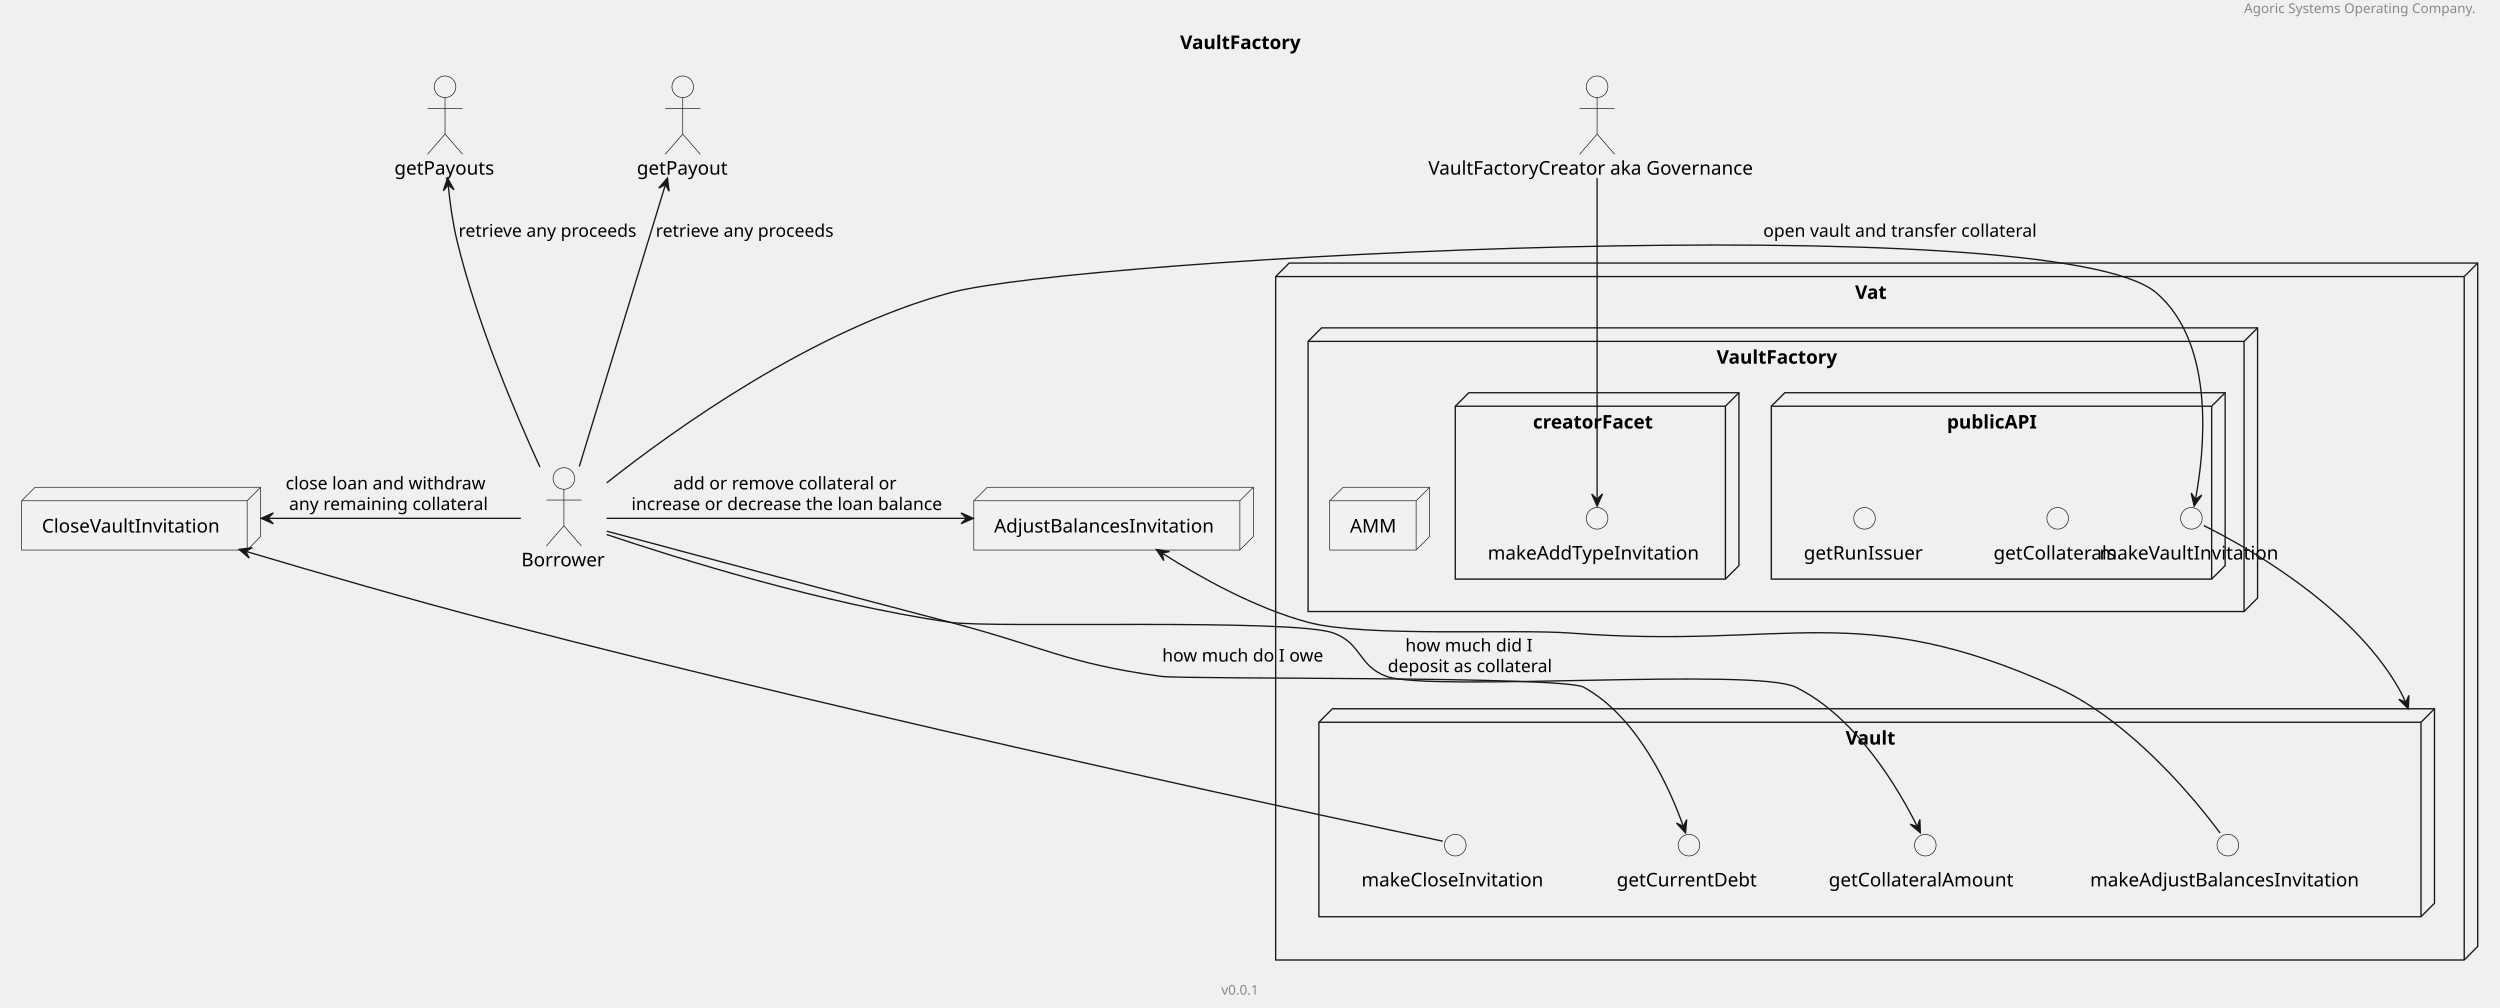
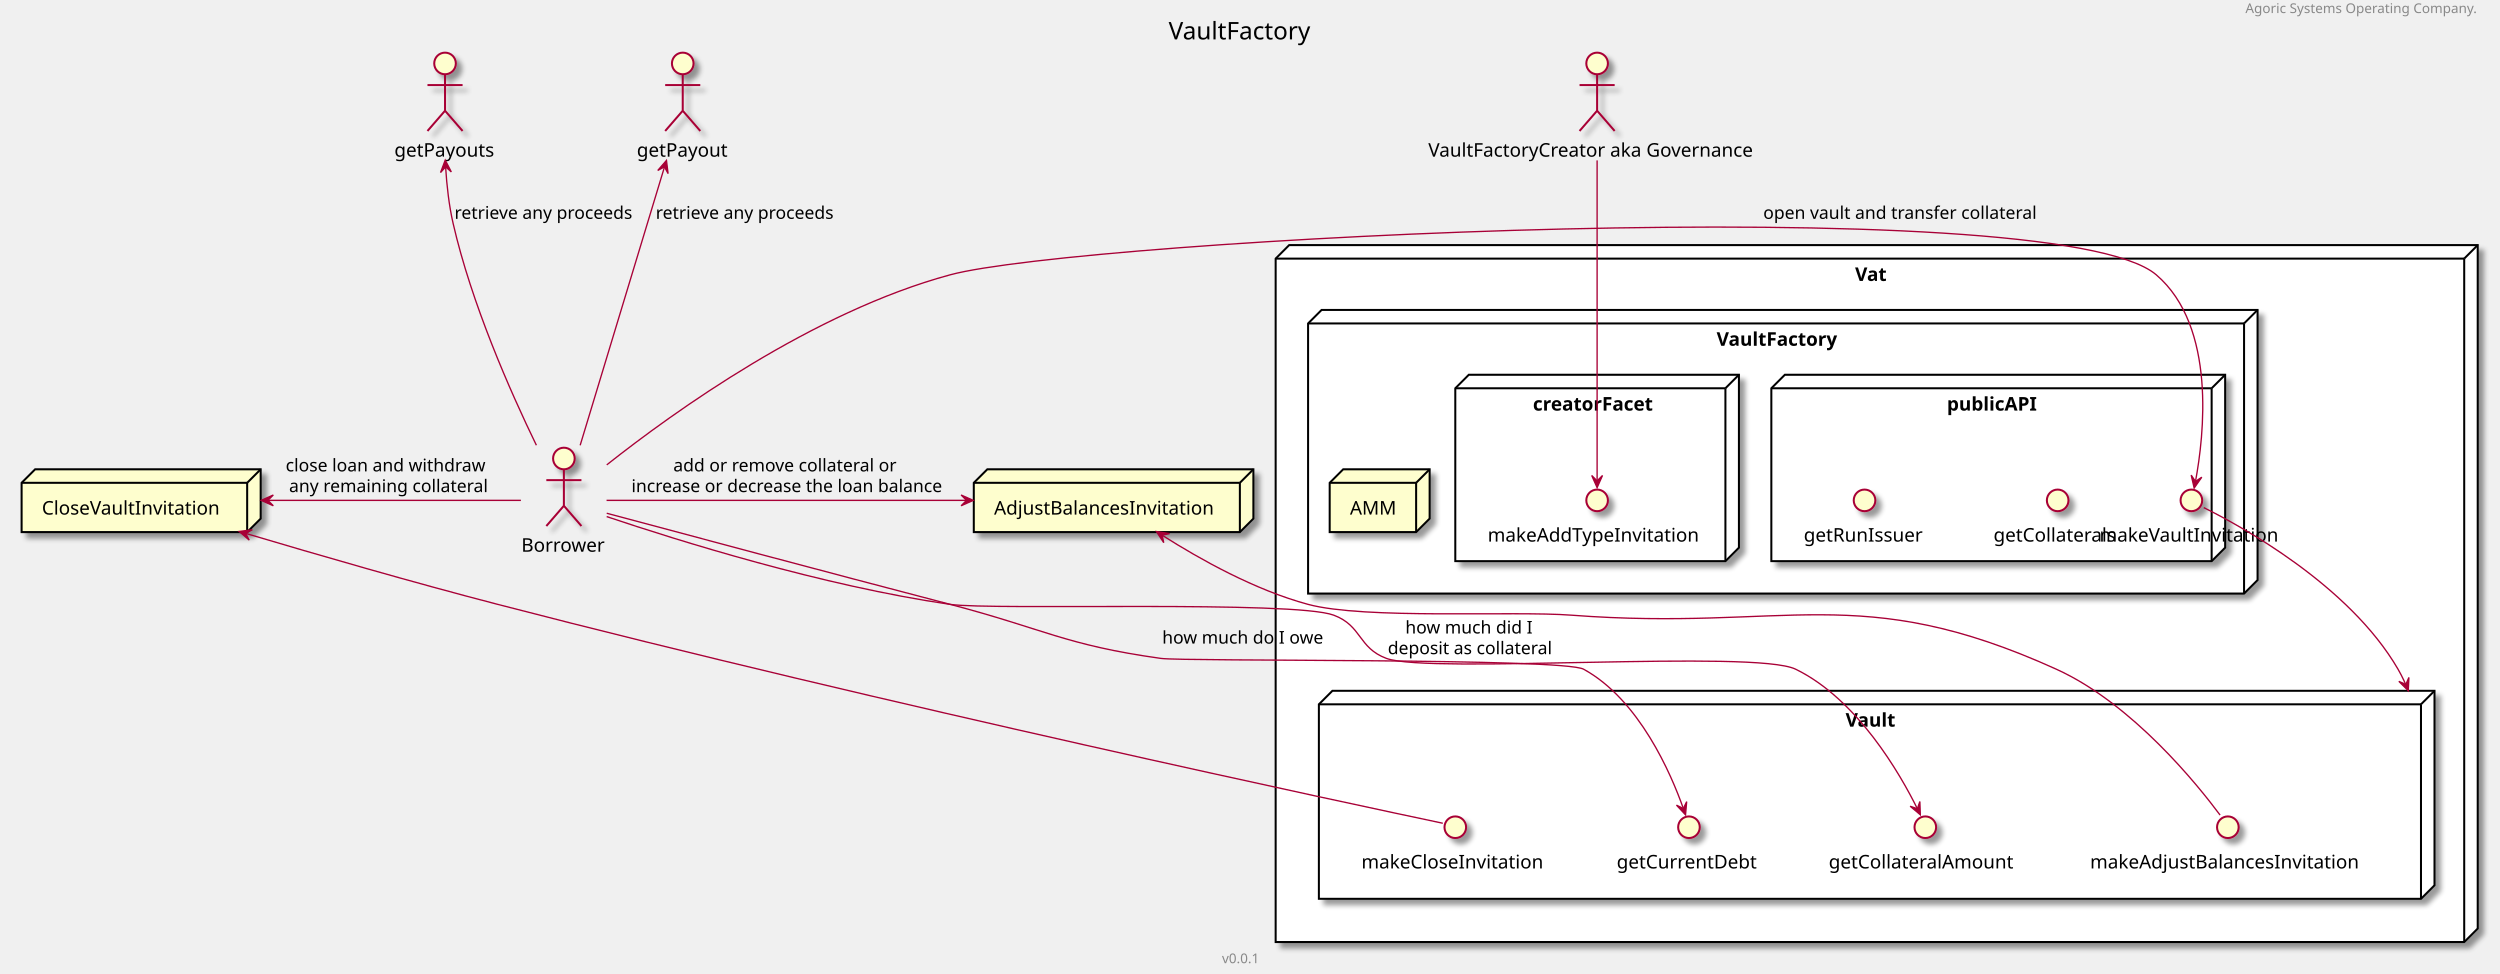
- <svg xmlns="http://www.w3.org/2000/svg" contentStyleType="text/css" height="746px" preserveAspectRatio="none" style="width:1851px;height:746px;background:#FFFFFF;" version="1.1" viewBox="0 0 1851 746" width="1851px" zoomAndPan="magnify">
-   <defs />
+ <svg xmlns="http://www.w3.org/2000/svg" contentScriptType="application/ecmascript" contentStyleType="text/css" height="721px" preserveAspectRatio="none" style="width:1851px;height:721px;background:#FFFFFF;" version="1.1" viewBox="0 0 1851 721" width="1851px" zoomAndPan="magnify">
+   <defs>
+     <filter height="300%" id="fg724krouinqn" width="300%" x="-1" y="-1">
+       <feGaussianBlur result="blurOut" stdDeviation="2.0" />
+       <feColorMatrix in="blurOut" result="blurOut2" type="matrix" values="0 0 0 0 0 0 0 0 0 0 0 0 0 0 0 0 0 0 .4 0" />
+       <feOffset dx="4.0" dy="4.0" in="blurOut2" result="blurOut3" />
+       <feBlend in="SourceGraphic" in2="blurOut3" mode="normal" />
+     </filter>
+   </defs>
  <g>
-     <rect height="11.777" style="stroke:#00000000;stroke-width:1.0;fill:none;" width="176" x="1661.5" y="0" />
-     <text fill="#888888" font-family="sans-serif" font-size="10" lengthAdjust="spacing" textLength="176" x="1661.5" y="9.668">Agoric Systems Operating Company.</text>
-     <rect height="26.488" style="stroke:#00000000;stroke-width:1.0;fill:none;" width="100" x="868.75" y="17.777" />
-     <text fill="#000000" font-family="sans-serif" font-size="14" font-weight="bold" lengthAdjust="spacing" textLength="90" x="873.75" y="36.312">VaultFactory</text>
-     <g id="cluster_Vat">
-       <polygon points="944.5,204.766,954.5,194.766,1834.5,194.766,1834.5,700.766,1824.5,710.766,944.5,710.766,944.5,204.766" style="stroke:#181818;stroke-width:1.0;fill:none;" />
-       <line style="stroke:#181818;stroke-width:1.0;fill:none;" x1="1824.5" x2="1834.5" y1="204.766" y2="194.766" />
-       <line style="stroke:#181818;stroke-width:1.0;fill:none;" x1="944.5" x2="1824.5" y1="204.766" y2="204.766" />
-       <line style="stroke:#181818;stroke-width:1.0;fill:none;" x1="1824.5" x2="1824.5" y1="204.766" y2="710.766" />
-       <text fill="#000000" font-family="sans-serif" font-size="14" font-weight="bold" lengthAdjust="spacing" textLength="24" x="1373.5" y="221.301">Vat</text>
-     </g>
-     <g id="cluster_VaultFactory">
-       <polygon points="968.5,252.766,978.5,242.766,1671.5,242.766,1671.5,442.766,1661.5,452.766,968.5,452.766,968.5,252.766" style="stroke:#181818;stroke-width:1.0;fill:none;" />
-       <line style="stroke:#181818;stroke-width:1.0;fill:none;" x1="1661.5" x2="1671.5" y1="252.766" y2="242.766" />
-       <line style="stroke:#181818;stroke-width:1.0;fill:none;" x1="968.5" x2="1661.5" y1="252.766" y2="252.766" />
-       <line style="stroke:#181818;stroke-width:1.0;fill:none;" x1="1661.5" x2="1661.5" y1="252.766" y2="452.766" />
-       <text fill="#000000" font-family="sans-serif" font-size="14" font-weight="bold" lengthAdjust="spacing" textLength="90" x="1271" y="269.301">VaultFactory</text>
-     </g>
-     <g id="cluster_publicAPI">
-       <polygon points="1311.5,300.766,1321.5,290.766,1647.5,290.766,1647.5,418.766,1637.5,428.766,1311.5,428.766,1311.5,300.766" style="stroke:#181818;stroke-width:1.0;fill:none;" />
-       <line style="stroke:#181818;stroke-width:1.0;fill:none;" x1="1637.5" x2="1647.5" y1="300.766" y2="290.766" />
-       <line style="stroke:#181818;stroke-width:1.0;fill:none;" x1="1311.5" x2="1637.5" y1="300.766" y2="300.766" />
-       <line style="stroke:#181818;stroke-width:1.0;fill:none;" x1="1637.5" x2="1637.5" y1="300.766" y2="428.766" />
-       <text fill="#000000" font-family="sans-serif" font-size="14" font-weight="bold" lengthAdjust="spacing" textLength="68" x="1441.5" y="317.301">publicAPI</text>
-     </g>
-     <g id="cluster_creatorFacet">
-       <polygon points="1077.5,300.766,1087.5,290.766,1287.5,290.766,1287.5,418.766,1277.5,428.766,1077.5,428.766,1077.5,300.766" style="stroke:#181818;stroke-width:1.0;fill:none;" />
-       <line style="stroke:#181818;stroke-width:1.0;fill:none;" x1="1277.5" x2="1287.5" y1="300.766" y2="290.766" />
-       <line style="stroke:#181818;stroke-width:1.0;fill:none;" x1="1077.5" x2="1277.5" y1="300.766" y2="300.766" />
-       <line style="stroke:#181818;stroke-width:1.0;fill:none;" x1="1277.5" x2="1277.5" y1="300.766" y2="428.766" />
-       <text fill="#000000" font-family="sans-serif" font-size="14" font-weight="bold" lengthAdjust="spacing" textLength="87" x="1135" y="317.301">creatorFacet</text>
-     </g>
-     <g id="cluster_Vault">
-       <polygon points="976.5,534.766,986.5,524.766,1802.5,524.766,1802.5,668.766,1792.5,678.766,976.5,678.766,976.5,534.766" style="stroke:#181818;stroke-width:1.0;fill:none;" />
-       <line style="stroke:#181818;stroke-width:1.0;fill:none;" x1="1792.5" x2="1802.5" y1="534.766" y2="524.766" />
-       <line style="stroke:#181818;stroke-width:1.0;fill:none;" x1="976.5" x2="1792.5" y1="534.766" y2="534.766" />
-       <line style="stroke:#181818;stroke-width:1.0;fill:none;" x1="1792.5" x2="1792.5" y1="534.766" y2="678.766" />
-       <text fill="#000000" font-family="sans-serif" font-size="14" font-weight="bold" lengthAdjust="spacing" textLength="38" x="1366.5" y="551.301">Vault</text>
-     </g>
-     <g id="elem_AMM">
-       <polygon fill="#F1F1F1" points="984.5,370.766,994.5,360.766,1058.5,360.766,1058.5,397.254,1048.5,407.254,984.5,407.254,984.5,370.766" style="stroke:#181818;stroke-width:0.5;" />
-       <line style="stroke:#181818;stroke-width:0.5;" x1="1048.5" x2="1058.5" y1="370.766" y2="360.766" />
-       <line style="stroke:#181818;stroke-width:0.5;" x1="984.5" x2="1048.5" y1="370.766" y2="370.766" />
-       <line style="stroke:#181818;stroke-width:0.5;" x1="1048.5" x2="1048.5" y1="370.766" y2="407.254" />
-       <text fill="#000000" font-family="sans-serif" font-size="14" lengthAdjust="spacing" textLength="34" x="999.5" y="394.301">AMM</text>
-     </g>
-     <g id="elem_getCollaterals">
-       <ellipse cx="1523.5" cy="383.766" fill="#F1F1F1" rx="8" ry="8" style="stroke:#181818;stroke-width:0.5;" />
-       <text fill="#000000" font-family="sans-serif" font-size="14" lengthAdjust="spacing" textLength="95" x="1476" y="414.301">getCollaterals</text>
-     </g>
-     <g id="elem_makeVaultInvitation">
-       <ellipse cx="1622.5" cy="383.766" fill="#F1F1F1" rx="8" ry="8" style="stroke:#181818;stroke-width:0.5;" />
-       <text fill="#000000" font-family="sans-serif" font-size="14" lengthAdjust="spacing" textLength="136" x="1554.5" y="414.301">makeVaultInvitation</text>
-     </g>
-     <g id="elem_getRunIssuer">
-       <ellipse cx="1380.5" cy="383.766" fill="#F1F1F1" rx="8" ry="8" style="stroke:#181818;stroke-width:0.5;" />
-       <text fill="#000000" font-family="sans-serif" font-size="14" lengthAdjust="spacing" textLength="90" x="1335.5" y="414.301">getRunIssuer</text>
-     </g>
-     <g id="elem_makeAddTypeInvitation">
-       <ellipse cx="1182.5" cy="383.766" fill="#F1F1F1" rx="8" ry="8" style="stroke:#181818;stroke-width:0.5;" />
-       <text fill="#000000" font-family="sans-serif" font-size="14" lengthAdjust="spacing" textLength="162" x="1101.5" y="414.301">makeAddTypeInvitation</text>
-     </g>
-     <g id="elem_makeCloseInvitation">
-       <ellipse cx="1077.5" cy="625.766" fill="#F1F1F1" rx="8" ry="8" style="stroke:#181818;stroke-width:0.5;" />
-       <text fill="#000000" font-family="sans-serif" font-size="14" lengthAdjust="spacing" textLength="139" x="1008" y="656.301">makeCloseInvitation</text>
-     </g>
-     <g id="elem_makeAdjustBalancesInvitation">
-       <ellipse cx="1649.5" cy="625.766" fill="#F1F1F1" rx="8" ry="8" style="stroke:#181818;stroke-width:0.5;" />
-       <text fill="#000000" font-family="sans-serif" font-size="14" lengthAdjust="spacing" textLength="204" x="1547.5" y="656.301">makeAdjustBalancesInvitation</text>
-     </g>
-     <g id="elem_getCollateralAmount">
-       <ellipse cx="1425.5" cy="625.766" fill="#F1F1F1" rx="8" ry="8" style="stroke:#181818;stroke-width:0.5;" />
-       <text fill="#000000" font-family="sans-serif" font-size="14" lengthAdjust="spacing" textLength="143" x="1354" y="656.301">getCollateralAmount</text>
-     </g>
-     <g id="elem_getCurrentDebt">
-       <ellipse cx="1250.5" cy="625.766" fill="#F1F1F1" rx="8" ry="8" style="stroke:#181818;stroke-width:0.5;" />
-       <text fill="#000000" font-family="sans-serif" font-size="14" lengthAdjust="spacing" textLength="107" x="1197" y="656.301">getCurrentDebt</text>
-     </g>
-     <g id="elem_vfc">
-       <ellipse cx="1182.5" cy="64.266" fill="#F1F1F1" rx="8" ry="8" style="stroke:#181818;stroke-width:0.5;" />
-       <path d="M1182.5,72.266 L1182.5,99.266 M1169.5,80.266 L1195.5,80.266 M1182.5,99.266 L1169.5,114.266 M1182.5,99.266 L1195.5,114.266 " fill="none" style="stroke:#181818;stroke-width:0.5;" />
-       <text fill="#000000" font-family="sans-serif" font-size="14" lengthAdjust="spacing" textLength="250" x="1057.5" y="129.301">VaultFactoryCreator aka Governance</text>
-     </g>
-     <g id="elem_Borrower">
-       <ellipse cx="417.5" cy="354.266" fill="#F1F1F1" rx="8" ry="8" style="stroke:#181818;stroke-width:0.5;" />
-       <path d="M417.5,362.266 L417.5,389.266 M404.5,370.266 L430.5,370.266 M417.5,389.266 L404.5,404.266 M417.5,389.266 L430.5,404.266 " fill="none" style="stroke:#181818;stroke-width:0.5;" />
-       <text fill="#000000" font-family="sans-serif" font-size="14" lengthAdjust="spacing" textLength="63" x="386" y="419.301">Borrower</text>
-     </g>
-     <g id="elem_AdjustBalancesInvitation">
-       <polygon fill="#F1F1F1" points="721,370.766,731,360.766,928,360.766,928,397.254,918,407.254,721,407.254,721,370.766" style="stroke:#181818;stroke-width:0.5;" />
-       <line style="stroke:#181818;stroke-width:0.5;" x1="918" x2="928" y1="370.766" y2="360.766" />
-       <line style="stroke:#181818;stroke-width:0.5;" x1="721" x2="918" y1="370.766" y2="370.766" />
-       <line style="stroke:#181818;stroke-width:0.5;" x1="918" x2="918" y1="370.766" y2="407.254" />
-       <text fill="#000000" font-family="sans-serif" font-size="14" lengthAdjust="spacing" textLength="167" x="736" y="394.301">AdjustBalancesInvitation</text>
-     </g>
-     <g id="elem_CloseVaultInvitation">
-       <polygon fill="#F1F1F1" points="16,370.766,26,360.766,193,360.766,193,397.254,183,407.254,16,407.254,16,370.766" style="stroke:#181818;stroke-width:0.5;" />
-       <line style="stroke:#181818;stroke-width:0.5;" x1="183" x2="193" y1="370.766" y2="360.766" />
-       <line style="stroke:#181818;stroke-width:0.5;" x1="16" x2="183" y1="370.766" y2="370.766" />
-       <line style="stroke:#181818;stroke-width:0.5;" x1="183" x2="183" y1="370.766" y2="407.254" />
-       <text fill="#000000" font-family="sans-serif" font-size="14" lengthAdjust="spacing" textLength="137" x="31" y="394.301">CloseVaultInvitation</text>
-     </g>
-     <g id="elem_getPayout">
-       <ellipse cx="505.5" cy="64.266" fill="#F1F1F1" rx="8" ry="8" style="stroke:#181818;stroke-width:0.5;" />
-       <path d="M505.5,72.266 L505.5,99.266 M492.5,80.266 L518.5,80.266 M505.5,99.266 L492.5,114.266 M505.5,99.266 L518.5,114.266 " fill="none" style="stroke:#181818;stroke-width:0.5;" />
-       <text fill="#000000" font-family="sans-serif" font-size="14" lengthAdjust="spacing" textLength="68" x="471.5" y="129.301">getPayout</text>
-     </g>
-     <g id="elem_getPayouts">
-       <ellipse cx="329.5" cy="64.266" fill="#F1F1F1" rx="8" ry="8" style="stroke:#181818;stroke-width:0.5;" />
-       <path d="M329.5,72.266 L329.5,99.266 M316.5,80.266 L342.5,80.266 M329.5,99.266 L316.5,114.266 M329.5,99.266 L342.5,114.266 " fill="none" style="stroke:#181818;stroke-width:0.5;" />
-       <text fill="#000000" font-family="sans-serif" font-size="14" lengthAdjust="spacing" textLength="75" x="292" y="129.301">getPayouts</text>
-     </g>
-     <g id="link_CloseVaultInvitation_makeCloseInvitation">
-       <path d="M182.07,408.266 C234.51,423.866 305.44,444.406 368.5,460.766 C653.44,534.676 1007.03,609.906 1068.26,622.826 " fill="none" id="CloseVaultInvitation-backto-makeCloseInvitation" style="stroke:#181818;stroke-width:1.0;" />
-       <polygon fill="#181818" points="177.05,406.776,184.53,413.183,181.841,408.206,186.818,405.517,177.05,406.776" style="stroke:#181818;stroke-width:1.0;" />
-     </g>
-     <g id="link_AdjustBalancesInvitation_makeAdjustBalancesInvitation">
-       <path d="M860.61,409.666 C888.66,427.506 929.25,450.186 968.5,460.766 C1010.37,472.056 1120.26,465.476 1163.5,468.766 C1323.58,480.956 1376.28,442.486 1522.5,508.766 C1579.07,534.406 1627.55,594.956 1643.75,616.766 " fill="none" id="AdjustBalancesInvitation-backto-makeAdjustBalancesInvitation" style="stroke:#181818;stroke-width:1.0;" />
-       <polygon fill="#181818" points="856.22,406.846,861.628,415.077,860.426,409.549,865.954,408.348,856.22,406.846" style="stroke:#181818;stroke-width:1.0;" />
-     </g>
-     <g id="link_Borrower_makeVaultInvitation">
-       <path d="M449.23,357.476 C499.43,317.776 601.93,244.246 703.5,216.766 C799.28,190.846 1521.14,152.226 1596.5,216.766 C1641.38,255.196 1631.74,336.486 1625.59,369.436 " fill="none" id="Borrower-to-makeVaultInvitation" style="stroke:#181818;stroke-width:1.0;" />
-       <polygon fill="#181818" points="1624.56,374.656,1630.211,366.589,1625.519,369.748,1622.36,365.056,1624.56,374.656" style="stroke:#181818;stroke-width:1.0;" />
-       <text fill="#000000" font-family="sans-serif" font-size="13" lengthAdjust="spacing" textLength="208" x="1305.5" y="175.334">open vault and transfer collateral</text>
-     </g>
-     <g id="link_makeVaultInvitation_Vault">
-       <path d="M1631.66,389.126 C1658.83,402.596 1739.28,446.376 1775.5,508.766 C1777.114,511.545 1778.601,514.421 1779.971,517.372 C1780.656,518.848 1781.312,520.342 1781.939,521.852 C1782.253,522.607 1782.56,523.366 1782.86,524.129 C1782.934,524.319 1783.009,524.51 1783.083,524.701 " fill="none" id="makeVaultInvitation-to-Vault" style="stroke:#181818;stroke-width:1.0;" />
-       <polygon fill="#181818" points="1783.083,524.701,1783.558,514.864,1781.275,520.04,1776.099,517.757,1783.083,524.701" style="stroke:#181818;stroke-width:1.0;" />
-     </g>
-     <g id="link_getPayout_Borrower">
-       <path d="M492.66,136.796 C475.49,192.976 445.33,291.686 428.92,345.386 " fill="none" id="getPayout-backto-Borrower" style="stroke:#181818;stroke-width:1.0;" />
-       <polygon fill="#181818" points="494.18,131.826,487.732,139.27,492.724,136.609,495.385,141.601,494.18,131.826" style="stroke:#181818;stroke-width:1.0;" />
-       <text fill="#000000" font-family="sans-serif" font-size="13" lengthAdjust="spacing" textLength="134" x="485.5" y="175.334">retrieve any proceeds</text>
-     </g>
-     <g id="link_getPayouts_Borrower">
-       <path d="M331.86,137.196 C333.19,150.616 335.26,165.426 338.5,178.766 C353.15,239.106 381.31,305.586 399.75,345.746 " fill="none" id="getPayouts-backto-Borrower" style="stroke:#181818;stroke-width:1.0;" />
-       <polygon fill="#181818" points="331.37,131.926,328.209,141.253,331.827,136.905,336.175,140.523,331.37,131.926" style="stroke:#181818;stroke-width:1.0;" />
-       <text fill="#000000" font-family="sans-serif" font-size="13" lengthAdjust="spacing" textLength="134" x="339.5" y="175.334">retrieve any proceeds</text>
-     </g>
-     <g id="link_Borrower_AdjustBalancesInvitation">
-       <path d="M449.1,383.766 C505.56,383.766 626.2,383.766 715.57,383.766 " fill="none" id="Borrower-to-AdjustBalancesInvitation" style="stroke:#181818;stroke-width:1.0;" />
-       <polygon fill="#181818" points="720.6,383.766,711.6,379.766,715.6,383.766,711.6,387.766,720.6,383.766" style="stroke:#181818;stroke-width:1.0;" />
-       <text fill="#000000" font-family="sans-serif" font-size="13" lengthAdjust="spacing" textLength="169" x="498.5" y="362.334">add or remove collateral or</text>
-       <text fill="#000000" font-family="sans-serif" font-size="13" lengthAdjust="spacing" textLength="235" x="467.5" y="377.644">increase or decrease the loan balance</text>
-     </g>
-     <g id="link_CloseVaultInvitation_Borrower">
-       <path d="M198.68,383.766 C262.22,383.766 342.15,383.766 385.67,383.766 " fill="none" id="CloseVaultInvitation-backto-Borrower" style="stroke:#181818;stroke-width:1.0;" />
-       <polygon fill="#181818" points="193.36,383.766,202.36,387.766,198.36,383.766,202.36,379.766,193.36,383.766" style="stroke:#181818;stroke-width:1.0;" />
-       <text fill="#000000" font-family="sans-serif" font-size="13" lengthAdjust="spacing" textLength="152" x="211.5" y="362.334">close loan and withdraw</text>
-       <text fill="#000000" font-family="sans-serif" font-size="13" lengthAdjust="spacing" textLength="151" x="214" y="377.644">any remaining collateral</text>
-     </g>
-     <g id="link_vfc_makeAddTypeInvitation">
-       <path d="M1182.5,131.826 C1182.5,196.676 1182.5,327.806 1182.5,369.626 " fill="none" id="vfc-to-makeAddTypeInvitation" style="stroke:#181818;stroke-width:1.0;" />
-       <polygon fill="#181818" points="1182.5,374.706,1186.5,365.706,1182.5,369.706,1178.5,365.706,1182.5,374.706" style="stroke:#181818;stroke-width:1.0;" />
-     </g>
-     <g id="link_Borrower_getCurrentDebt">
-       <path d="M449.22,393.296 C501.96,407.446 611.04,436.626 703.5,460.766 C772.76,478.846 788.61,490.896 859.5,500.766 C876.73,503.166 1157.25,500.396 1172.5,508.766 C1213.81,531.446 1237.33,586.466 1246.28,611.706 " fill="none" id="Borrower-to-getCurrentDebt" style="stroke:#181818;stroke-width:1.0;" />
-       <polygon fill="#181818" points="1247.97,616.626,1248.821,606.814,1246.342,611.898,1241.257,609.419,1247.97,616.626" style="stroke:#181818;stroke-width:1.0;" />
-       <text fill="#000000" font-family="sans-serif" font-size="13" lengthAdjust="spacing" textLength="122" x="860.5" y="489.834">how much do I owe</text>
-     </g>
-     <g id="link_Borrower_getCollateralAmount">
-       <path d="M449.17,395.776 C501.39,413.336 609.18,447.096 703.5,460.766 C734.74,465.296 957.93,457.716 987.5,468.766 C1008.5,476.616 1005.49,492.936 1026.5,500.766 C1058.06,512.526 1299.22,494.026 1329.5,508.766 C1375.34,531.076 1407.04,586.706 1419.55,611.946 " fill="none" id="Borrower-to-getCollateralAmount" style="stroke:#181818;stroke-width:1.0;" />
-       <polygon fill="#181818" points="1421.8,616.566,1421.466,606.722,1419.616,612.068,1414.27,610.218,1421.8,616.566" style="stroke:#181818;stroke-width:1.0;" />
-       <text fill="#000000" font-family="sans-serif" font-size="13" lengthAdjust="spacing" textLength="97" x="1040.5" y="482.334">how much did I</text>
-       <text fill="#000000" font-family="sans-serif" font-size="13" lengthAdjust="spacing" textLength="127" x="1027.5" y="497.644">deposit as collateral</text>
-     </g>
-     <rect height="11.777" style="stroke:#00000000;stroke-width:1.0;fill:none;" width="29" x="904.25" y="726.766" />
-     <text fill="#888888" font-family="sans-serif" font-size="10" lengthAdjust="spacing" textLength="29" x="904.25" y="736.434">v0.0.1</text>
+     <text fill="#888888" font-family="sans-serif" font-size="10" lengthAdjust="spacing" textLength="176" x="1662.5" y="9.668">Agoric Systems Operating Company.</text>
+     <text fill="#000000" font-family="sans-serif" font-size="18" lengthAdjust="spacing" textLength="108" x="865.25" y="29.18">VaultFactory</text>
+     <polygon fill="#FFFFFF" filter="url(#fg724krouinqn)" points="944.5,191.477,954.5,181.477,1834.5,181.477,1834.5,687.477,1824.5,697.477,944.5,697.477,944.5,191.477" style="stroke:#000000;stroke-width:1.5;" />
+     <line style="stroke:#000000;stroke-width:1.5;" x1="1824.5" x2="1834.5" y1="191.477" y2="181.477" />
+     <line style="stroke:#000000;stroke-width:1.5;" x1="944.5" x2="1824.5" y1="191.477" y2="191.477" />
+     <line style="stroke:#000000;stroke-width:1.5;" x1="1824.5" x2="1824.5" y1="191.477" y2="697.477" />
+     <text fill="#000000" font-family="sans-serif" font-size="14" font-weight="bold" lengthAdjust="spacing" textLength="24" x="1373.5" y="208.012">Vat</text>
+     <polygon fill="#FFFFFF" filter="url(#fg724krouinqn)" points="968.5,239.477,978.5,229.477,1671.5,229.477,1671.5,429.477,1661.5,439.477,968.5,439.477,968.5,239.477" style="stroke:#000000;stroke-width:1.5;" />
+     <line style="stroke:#000000;stroke-width:1.5;" x1="1661.5" x2="1671.5" y1="239.477" y2="229.477" />
+     <line style="stroke:#000000;stroke-width:1.5;" x1="968.5" x2="1661.5" y1="239.477" y2="239.477" />
+     <line style="stroke:#000000;stroke-width:1.5;" x1="1661.5" x2="1661.5" y1="239.477" y2="439.477" />
+     <text fill="#000000" font-family="sans-serif" font-size="14" font-weight="bold" lengthAdjust="spacing" textLength="90" x="1271" y="256.012">VaultFactory</text>
+     <polygon fill="#FFFFFF" filter="url(#fg724krouinqn)" points="1311.5,287.477,1321.5,277.477,1647.5,277.477,1647.5,405.477,1637.5,415.477,1311.5,415.477,1311.5,287.477" style="stroke:#000000;stroke-width:1.5;" />
+     <line style="stroke:#000000;stroke-width:1.5;" x1="1637.5" x2="1647.5" y1="287.477" y2="277.477" />
+     <line style="stroke:#000000;stroke-width:1.5;" x1="1311.5" x2="1637.5" y1="287.477" y2="287.477" />
+     <line style="stroke:#000000;stroke-width:1.5;" x1="1637.5" x2="1637.5" y1="287.477" y2="415.477" />
+     <text fill="#000000" font-family="sans-serif" font-size="14" font-weight="bold" lengthAdjust="spacing" textLength="68" x="1441.5" y="304.012">publicAPI</text>
+     <polygon fill="#FFFFFF" filter="url(#fg724krouinqn)" points="1077.5,287.477,1087.5,277.477,1287.5,277.477,1287.5,405.477,1277.5,415.477,1077.5,415.477,1077.5,287.477" style="stroke:#000000;stroke-width:1.5;" />
+     <line style="stroke:#000000;stroke-width:1.5;" x1="1277.5" x2="1287.5" y1="287.477" y2="277.477" />
+     <line style="stroke:#000000;stroke-width:1.5;" x1="1077.5" x2="1277.5" y1="287.477" y2="287.477" />
+     <line style="stroke:#000000;stroke-width:1.5;" x1="1277.5" x2="1277.5" y1="287.477" y2="415.477" />
+     <text fill="#000000" font-family="sans-serif" font-size="14" font-weight="bold" lengthAdjust="spacing" textLength="87" x="1135" y="304.012">creatorFacet</text>
+     <polygon fill="#FFFFFF" filter="url(#fg724krouinqn)" points="976.5,521.477,986.5,511.477,1802.5,511.477,1802.5,655.477,1792.5,665.477,976.5,665.477,976.5,521.477" style="stroke:#000000;stroke-width:1.5;" />
+     <line style="stroke:#000000;stroke-width:1.5;" x1="1792.5" x2="1802.5" y1="521.477" y2="511.477" />
+     <line style="stroke:#000000;stroke-width:1.5;" x1="976.5" x2="1792.5" y1="521.477" y2="521.477" />
+     <line style="stroke:#000000;stroke-width:1.5;" x1="1792.5" x2="1792.5" y1="521.477" y2="665.477" />
+     <text fill="#000000" font-family="sans-serif" font-size="14" font-weight="bold" lengthAdjust="spacing" textLength="38" x="1366.5" y="538.012">Vault</text>
+     <polygon fill="#FEFECE" filter="url(#fg724krouinqn)" points="984.5,357.477,994.5,347.477,1058.5,347.477,1058.5,383.965,1048.5,393.965,984.5,393.965,984.5,357.477" style="stroke:#000000;stroke-width:1.5;" />
+     <line style="stroke:#000000;stroke-width:1.5;" x1="1048.5" x2="1058.5" y1="357.477" y2="347.477" />
+     <line style="stroke:#000000;stroke-width:1.5;" x1="984.5" x2="1048.5" y1="357.477" y2="357.477" />
+     <line style="stroke:#000000;stroke-width:1.5;" x1="1048.5" x2="1048.5" y1="357.477" y2="393.965" />
+     <text fill="#000000" font-family="sans-serif" font-size="14" lengthAdjust="spacing" textLength="34" x="999.5" y="381.012">AMM</text>
+     <ellipse cx="1523.5" cy="370.477" fill="#FEFECE" filter="url(#fg724krouinqn)" rx="8" ry="8" style="stroke:#A80036;stroke-width:1.5;" />
+     <text fill="#000000" font-family="sans-serif" font-size="14" lengthAdjust="spacing" textLength="95" x="1476" y="401.012">getCollaterals</text>
+     <ellipse cx="1622.5" cy="370.477" fill="#FEFECE" filter="url(#fg724krouinqn)" rx="8" ry="8" style="stroke:#A80036;stroke-width:1.5;" />
+     <text fill="#000000" font-family="sans-serif" font-size="14" lengthAdjust="spacing" textLength="136" x="1554.5" y="401.012">makeVaultInvitation</text>
+     <ellipse cx="1380.5" cy="370.477" fill="#FEFECE" filter="url(#fg724krouinqn)" rx="8" ry="8" style="stroke:#A80036;stroke-width:1.5;" />
+     <text fill="#000000" font-family="sans-serif" font-size="14" lengthAdjust="spacing" textLength="90" x="1335.5" y="401.012">getRunIssuer</text>
+     <ellipse cx="1182.5" cy="370.477" fill="#FEFECE" filter="url(#fg724krouinqn)" rx="8" ry="8" style="stroke:#A80036;stroke-width:1.5;" />
+     <text fill="#000000" font-family="sans-serif" font-size="14" lengthAdjust="spacing" textLength="162" x="1101.5" y="401.012">makeAddTypeInvitation</text>
+     <ellipse cx="1077.5" cy="612.477" fill="#FEFECE" filter="url(#fg724krouinqn)" rx="8" ry="8" style="stroke:#A80036;stroke-width:1.5;" />
+     <text fill="#000000" font-family="sans-serif" font-size="14" lengthAdjust="spacing" textLength="139" x="1008" y="643.012">makeCloseInvitation</text>
+     <ellipse cx="1649.5" cy="612.477" fill="#FEFECE" filter="url(#fg724krouinqn)" rx="8" ry="8" style="stroke:#A80036;stroke-width:1.5;" />
+     <text fill="#000000" font-family="sans-serif" font-size="14" lengthAdjust="spacing" textLength="204" x="1547.5" y="643.012">makeAdjustBalancesInvitation</text>
+     <ellipse cx="1425.5" cy="612.477" fill="#FEFECE" filter="url(#fg724krouinqn)" rx="8" ry="8" style="stroke:#A80036;stroke-width:1.5;" />
+     <text fill="#000000" font-family="sans-serif" font-size="14" lengthAdjust="spacing" textLength="143" x="1354" y="643.012">getCollateralAmount</text>
+     <ellipse cx="1250.5" cy="612.477" fill="#FEFECE" filter="url(#fg724krouinqn)" rx="8" ry="8" style="stroke:#A80036;stroke-width:1.5;" />
+     <text fill="#000000" font-family="sans-serif" font-size="14" lengthAdjust="spacing" textLength="107" x="1197" y="643.012">getCurrentDebt</text>
+     <ellipse cx="1182.5" cy="46.977" fill="#FEFECE" filter="url(#fg724krouinqn)" rx="8" ry="8" style="stroke:#A80036;stroke-width:1.5;" />
+     <path d="M1182.5,54.977 L1182.5,81.977 M1169.5,62.977 L1195.5,62.977 M1182.5,81.977 L1169.5,96.977 M1182.5,81.977 L1195.5,96.977 " fill="none" filter="url(#fg724krouinqn)" style="stroke:#A80036;stroke-width:1.5;" />
+     <text fill="#000000" font-family="sans-serif" font-size="14" lengthAdjust="spacing" textLength="250" x="1057.5" y="116.012">VaultFactoryCreator aka Governance</text>
+     <ellipse cx="417.5" cy="339.477" fill="#FEFECE" filter="url(#fg724krouinqn)" rx="8" ry="8" style="stroke:#A80036;stroke-width:1.5;" />
+     <path d="M417.5,347.477 L417.5,374.477 M404.5,355.477 L430.5,355.477 M417.5,374.477 L404.5,389.477 M417.5,374.477 L430.5,389.477 " fill="none" filter="url(#fg724krouinqn)" style="stroke:#A80036;stroke-width:1.5;" />
+     <text fill="#000000" font-family="sans-serif" font-size="14" lengthAdjust="spacing" textLength="63" x="386" y="408.512">Borrower</text>
+     <polygon fill="#FEFECE" filter="url(#fg724krouinqn)" points="721,357.477,731,347.477,928,347.477,928,383.965,918,393.965,721,393.965,721,357.477" style="stroke:#000000;stroke-width:1.5;" />
+     <line style="stroke:#000000;stroke-width:1.5;" x1="918" x2="928" y1="357.477" y2="347.477" />
+     <line style="stroke:#000000;stroke-width:1.5;" x1="721" x2="918" y1="357.477" y2="357.477" />
+     <line style="stroke:#000000;stroke-width:1.5;" x1="918" x2="918" y1="357.477" y2="393.965" />
+     <text fill="#000000" font-family="sans-serif" font-size="14" lengthAdjust="spacing" textLength="167" x="736" y="381.012">AdjustBalancesInvitation</text>
+     <polygon fill="#FEFECE" filter="url(#fg724krouinqn)" points="16,357.477,26,347.477,193,347.477,193,383.965,183,393.965,16,393.965,16,357.477" style="stroke:#000000;stroke-width:1.5;" />
+     <line style="stroke:#000000;stroke-width:1.5;" x1="183" x2="193" y1="357.477" y2="347.477" />
+     <line style="stroke:#000000;stroke-width:1.5;" x1="16" x2="183" y1="357.477" y2="357.477" />
+     <line style="stroke:#000000;stroke-width:1.5;" x1="183" x2="183" y1="357.477" y2="393.965" />
+     <text fill="#000000" font-family="sans-serif" font-size="14" lengthAdjust="spacing" textLength="137" x="31" y="381.012">CloseVaultInvitation</text>
+     <ellipse cx="505.5" cy="46.977" fill="#FEFECE" filter="url(#fg724krouinqn)" rx="8" ry="8" style="stroke:#A80036;stroke-width:1.5;" />
+     <path d="M505.5,54.977 L505.5,81.977 M492.5,62.977 L518.5,62.977 M505.5,81.977 L492.5,96.977 M505.5,81.977 L518.5,96.977 " fill="none" filter="url(#fg724krouinqn)" style="stroke:#A80036;stroke-width:1.5;" />
+     <text fill="#000000" font-family="sans-serif" font-size="14" lengthAdjust="spacing" textLength="68" x="471.5" y="116.012">getPayout</text>
+     <ellipse cx="329.5" cy="46.977" fill="#FEFECE" filter="url(#fg724krouinqn)" rx="8" ry="8" style="stroke:#A80036;stroke-width:1.5;" />
+     <path d="M329.5,54.977 L329.5,81.977 M316.5,62.977 L342.5,62.977 M329.5,81.977 L316.5,96.977 M329.5,81.977 L342.5,96.977 " fill="none" filter="url(#fg724krouinqn)" style="stroke:#A80036;stroke-width:1.5;" />
+     <text fill="#000000" font-family="sans-serif" font-size="14" lengthAdjust="spacing" textLength="75" x="292" y="116.012">getPayouts</text>
+     <path d="M182.07,394.977 C234.51,410.577 305.44,431.117 368.5,447.477 C653.44,521.387 1007.03,596.617 1068.26,609.537 " fill="none" id="CloseVaultInvitation-backto-makeCloseInvitation" style="stroke:#A80036;stroke-width:1.0;" />
+     <polygon fill="#A80036" points="177.05,393.487,184.53,399.894,181.841,394.917,186.818,392.228,177.05,393.487" style="stroke:#A80036;stroke-width:1.0;" />
+     <path d="M860.61,396.377 C888.66,414.217 929.25,436.897 968.5,447.477 C1010.37,458.767 1120.26,452.187 1163.5,455.477 C1323.58,467.667 1376.28,429.197 1522.5,495.477 C1579.07,521.117 1627.55,581.667 1643.75,603.477 " fill="none" id="AdjustBalancesInvitation-backto-makeAdjustBalancesInvitation" style="stroke:#A80036;stroke-width:1.0;" />
+     <polygon fill="#A80036" points="856.22,393.557,861.628,401.788,860.426,396.26,865.954,395.059,856.22,393.557" style="stroke:#A80036;stroke-width:1.0;" />
+     <path d="M449.23,344.187 C499.43,304.487 601.93,230.957 703.5,203.477 C799.28,177.557 1521.14,138.937 1596.5,203.477 C1641.38,241.907 1631.74,323.197 1625.59,356.147 " fill="none" id="Borrower-to-makeVaultInvitation" style="stroke:#A80036;stroke-width:1.0;" />
+     <polygon fill="#A80036" points="1624.56,361.367,1630.211,353.3,1625.519,356.459,1622.36,351.767,1624.56,361.367" style="stroke:#A80036;stroke-width:1.0;" />
+     <text fill="#000000" font-family="sans-serif" font-size="13" lengthAdjust="spacing" textLength="208" x="1305.5" y="162.045">open vault and transfer collateral</text>
+     <path d="M1631.66,375.837 C1658.83,389.307 1739.28,433.087 1775.5,495.477 C1777.114,498.256 1778.601,501.132 1779.971,504.083 C1780.656,505.559 1781.312,507.053 1781.939,508.563 C1782.253,509.318 1782.56,510.077 1782.86,510.84 C1782.934,511.03 1783.009,511.221 1783.083,511.412 " fill="none" id="makeVaultInvitation-to-Vault" style="stroke:#A80036;stroke-width:1.0;" />
+     <polygon fill="#A80036" points="1783.083,511.412,1783.558,501.575,1781.275,506.751,1776.099,504.468,1783.083,511.412" style="stroke:#A80036;stroke-width:1.0;" />
+     <path d="M491.94,123.747 C474.88,180.057 445.86,275.867 429.55,329.707 " fill="none" id="getPayout-backto-Borrower" style="stroke:#A80036;stroke-width:1.0;" />
+     <polygon fill="#A80036" points="493.45,118.757,487.002,126.201,491.994,123.54,494.655,128.531,493.45,118.757" style="stroke:#A80036;stroke-width:1.0;" />
+     <text fill="#000000" font-family="sans-serif" font-size="13" lengthAdjust="spacing" textLength="134" x="485.5" y="162.045">retrieve any proceeds</text>
+     <path d="M329.95,123.847 C330.79,137.357 332.44,152.137 335.5,165.477 C349.13,224.817 377.6,289.407 397.14,329.667 " fill="none" id="getPayouts-backto-Borrower" style="stroke:#A80036;stroke-width:1.0;" />
+     <polygon fill="#A80036" points="329.65,118.547,326.17,127.76,329.935,123.538,334.157,127.304,329.65,118.547" style="stroke:#A80036;stroke-width:1.0;" />
+     <text fill="#000000" font-family="sans-serif" font-size="13" lengthAdjust="spacing" textLength="134" x="336.5" y="162.045">retrieve any proceeds</text>
+     <path d="M449.1,370.477 C505.56,370.477 626.2,370.477 715.57,370.477 " fill="none" id="Borrower-to-AdjustBalancesInvitation" style="stroke:#A80036;stroke-width:1.0;" />
+     <polygon fill="#A80036" points="720.6,370.477,711.6,366.477,715.6,370.477,711.6,374.477,720.6,370.477" style="stroke:#A80036;stroke-width:1.0;" />
+     <text fill="#000000" font-family="sans-serif" font-size="13" lengthAdjust="spacing" textLength="169" x="498.5" y="349.045">add or remove collateral or</text>
+     <text fill="#000000" font-family="sans-serif" font-size="13" lengthAdjust="spacing" textLength="235" x="467.5" y="364.356">increase or decrease the loan balance</text>
+     <path d="M198.68,370.477 C262.22,370.477 342.15,370.477 385.67,370.477 " fill="none" id="CloseVaultInvitation-backto-Borrower" style="stroke:#A80036;stroke-width:1.0;" />
+     <polygon fill="#A80036" points="193.36,370.477,202.36,374.477,198.36,370.477,202.36,366.477,193.36,370.477" style="stroke:#A80036;stroke-width:1.0;" />
+     <text fill="#000000" font-family="sans-serif" font-size="13" lengthAdjust="spacing" textLength="152" x="211.5" y="349.045">close loan and withdraw</text>
+     <text fill="#000000" font-family="sans-serif" font-size="13" lengthAdjust="spacing" textLength="151" x="214" y="364.356">any remaining collateral</text>
+     <path d="M1182.5,118.757 C1182.5,184.787 1182.5,313.907 1182.5,355.917 " fill="none" id="vfc-to-makeAddTypeInvitation" style="stroke:#A80036;stroke-width:1.0;" />
+     <polygon fill="#A80036" points="1182.5,361.037,1186.5,352.037,1182.5,356.037,1178.5,352.037,1182.5,361.037" style="stroke:#A80036;stroke-width:1.0;" />
+     <path d="M449.22,380.007 C501.96,394.157 611.04,423.337 703.5,447.477 C772.76,465.557 788.61,477.607 859.5,487.477 C876.73,489.877 1157.25,487.107 1172.5,495.477 C1213.81,518.157 1237.33,573.177 1246.28,598.417 " fill="none" id="Borrower-to-getCurrentDebt" style="stroke:#A80036;stroke-width:1.0;" />
+     <polygon fill="#A80036" points="1247.97,603.337,1248.821,593.525,1246.342,598.609,1241.257,596.13,1247.97,603.337" style="stroke:#A80036;stroke-width:1.0;" />
+     <text fill="#000000" font-family="sans-serif" font-size="13" lengthAdjust="spacing" textLength="122" x="860.5" y="476.545">how much do I owe</text>
+     <path d="M449.17,382.487 C501.39,400.047 609.18,433.807 703.5,447.477 C734.74,452.007 957.93,444.427 987.5,455.477 C1008.5,463.327 1005.49,479.647 1026.5,487.477 C1058.06,499.237 1299.22,480.737 1329.5,495.477 C1375.34,517.787 1407.04,573.417 1419.55,598.657 " fill="none" id="Borrower-to-getCollateralAmount" style="stroke:#A80036;stroke-width:1.0;" />
+     <polygon fill="#A80036" points="1421.8,603.277,1421.466,593.433,1419.616,598.779,1414.27,596.929,1421.8,603.277" style="stroke:#A80036;stroke-width:1.0;" />
+     <text fill="#000000" font-family="sans-serif" font-size="13" lengthAdjust="spacing" textLength="97" x="1040.5" y="469.045">how much did I</text>
+     <text fill="#000000" font-family="sans-serif" font-size="13" lengthAdjust="spacing" textLength="127" x="1027.5" y="484.356">deposit as collateral</text>
+     <text fill="#888888" font-family="sans-serif" font-size="10" lengthAdjust="spacing" textLength="29" x="904.75" y="713.144">v0.0.1</text>
  </g>
</svg>
